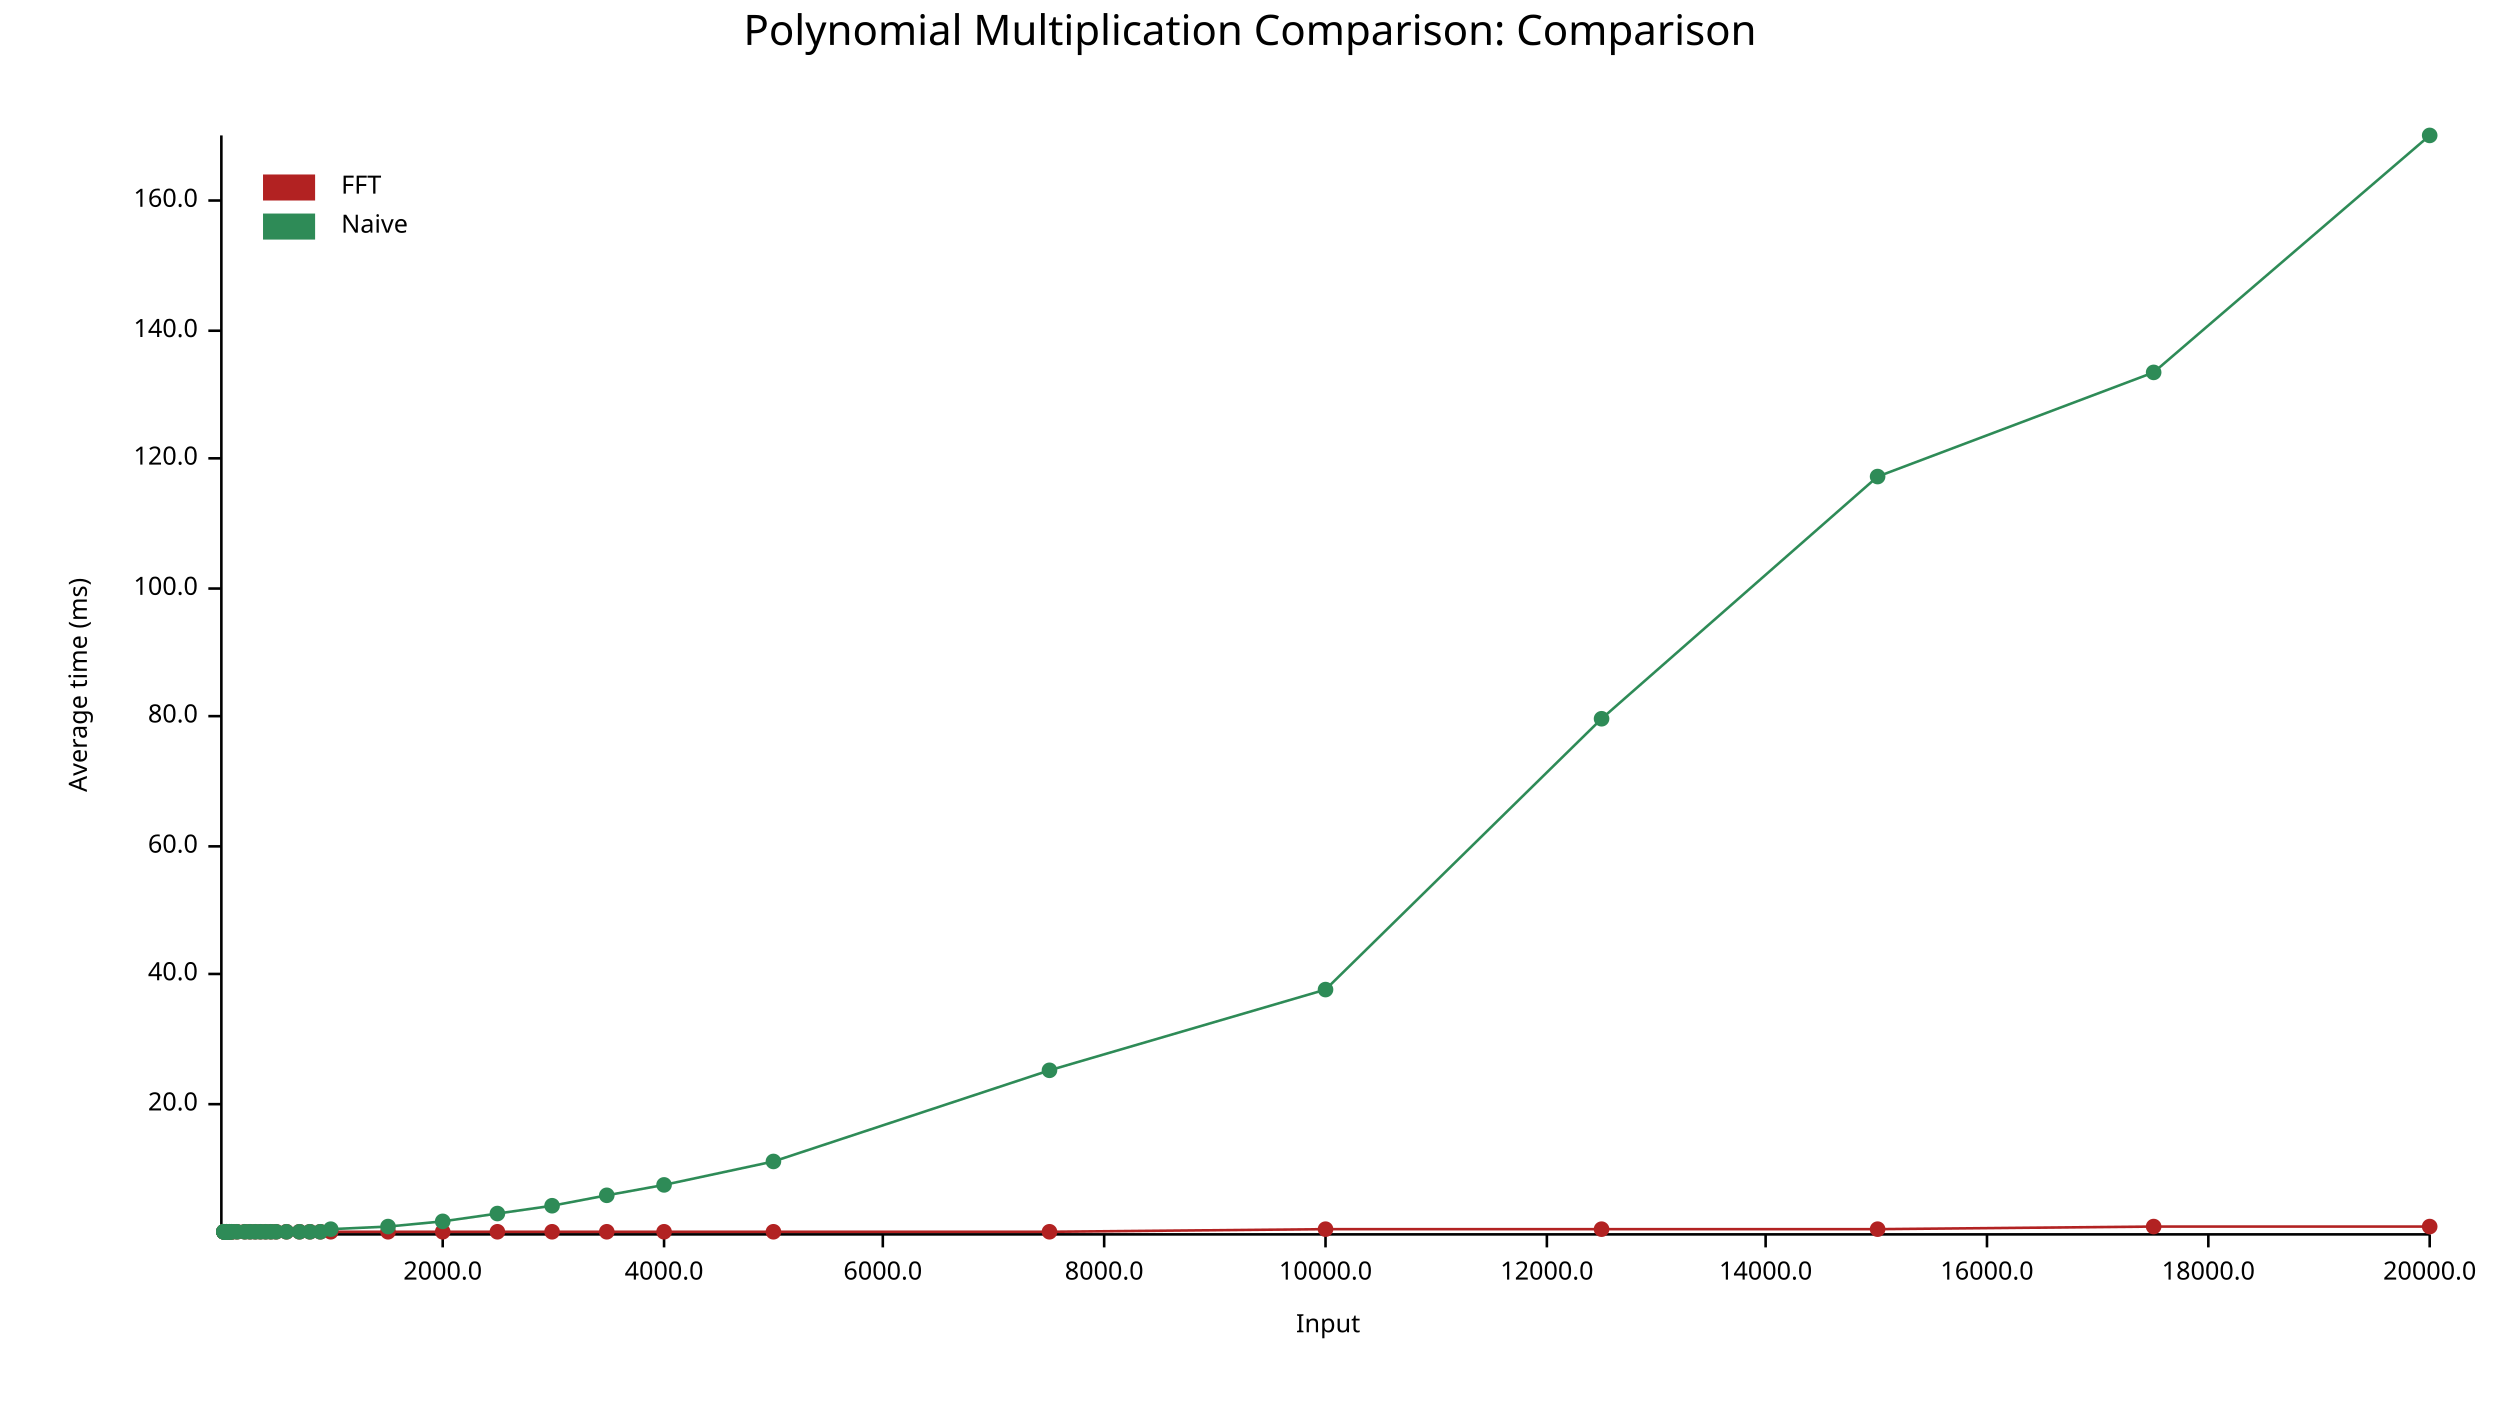
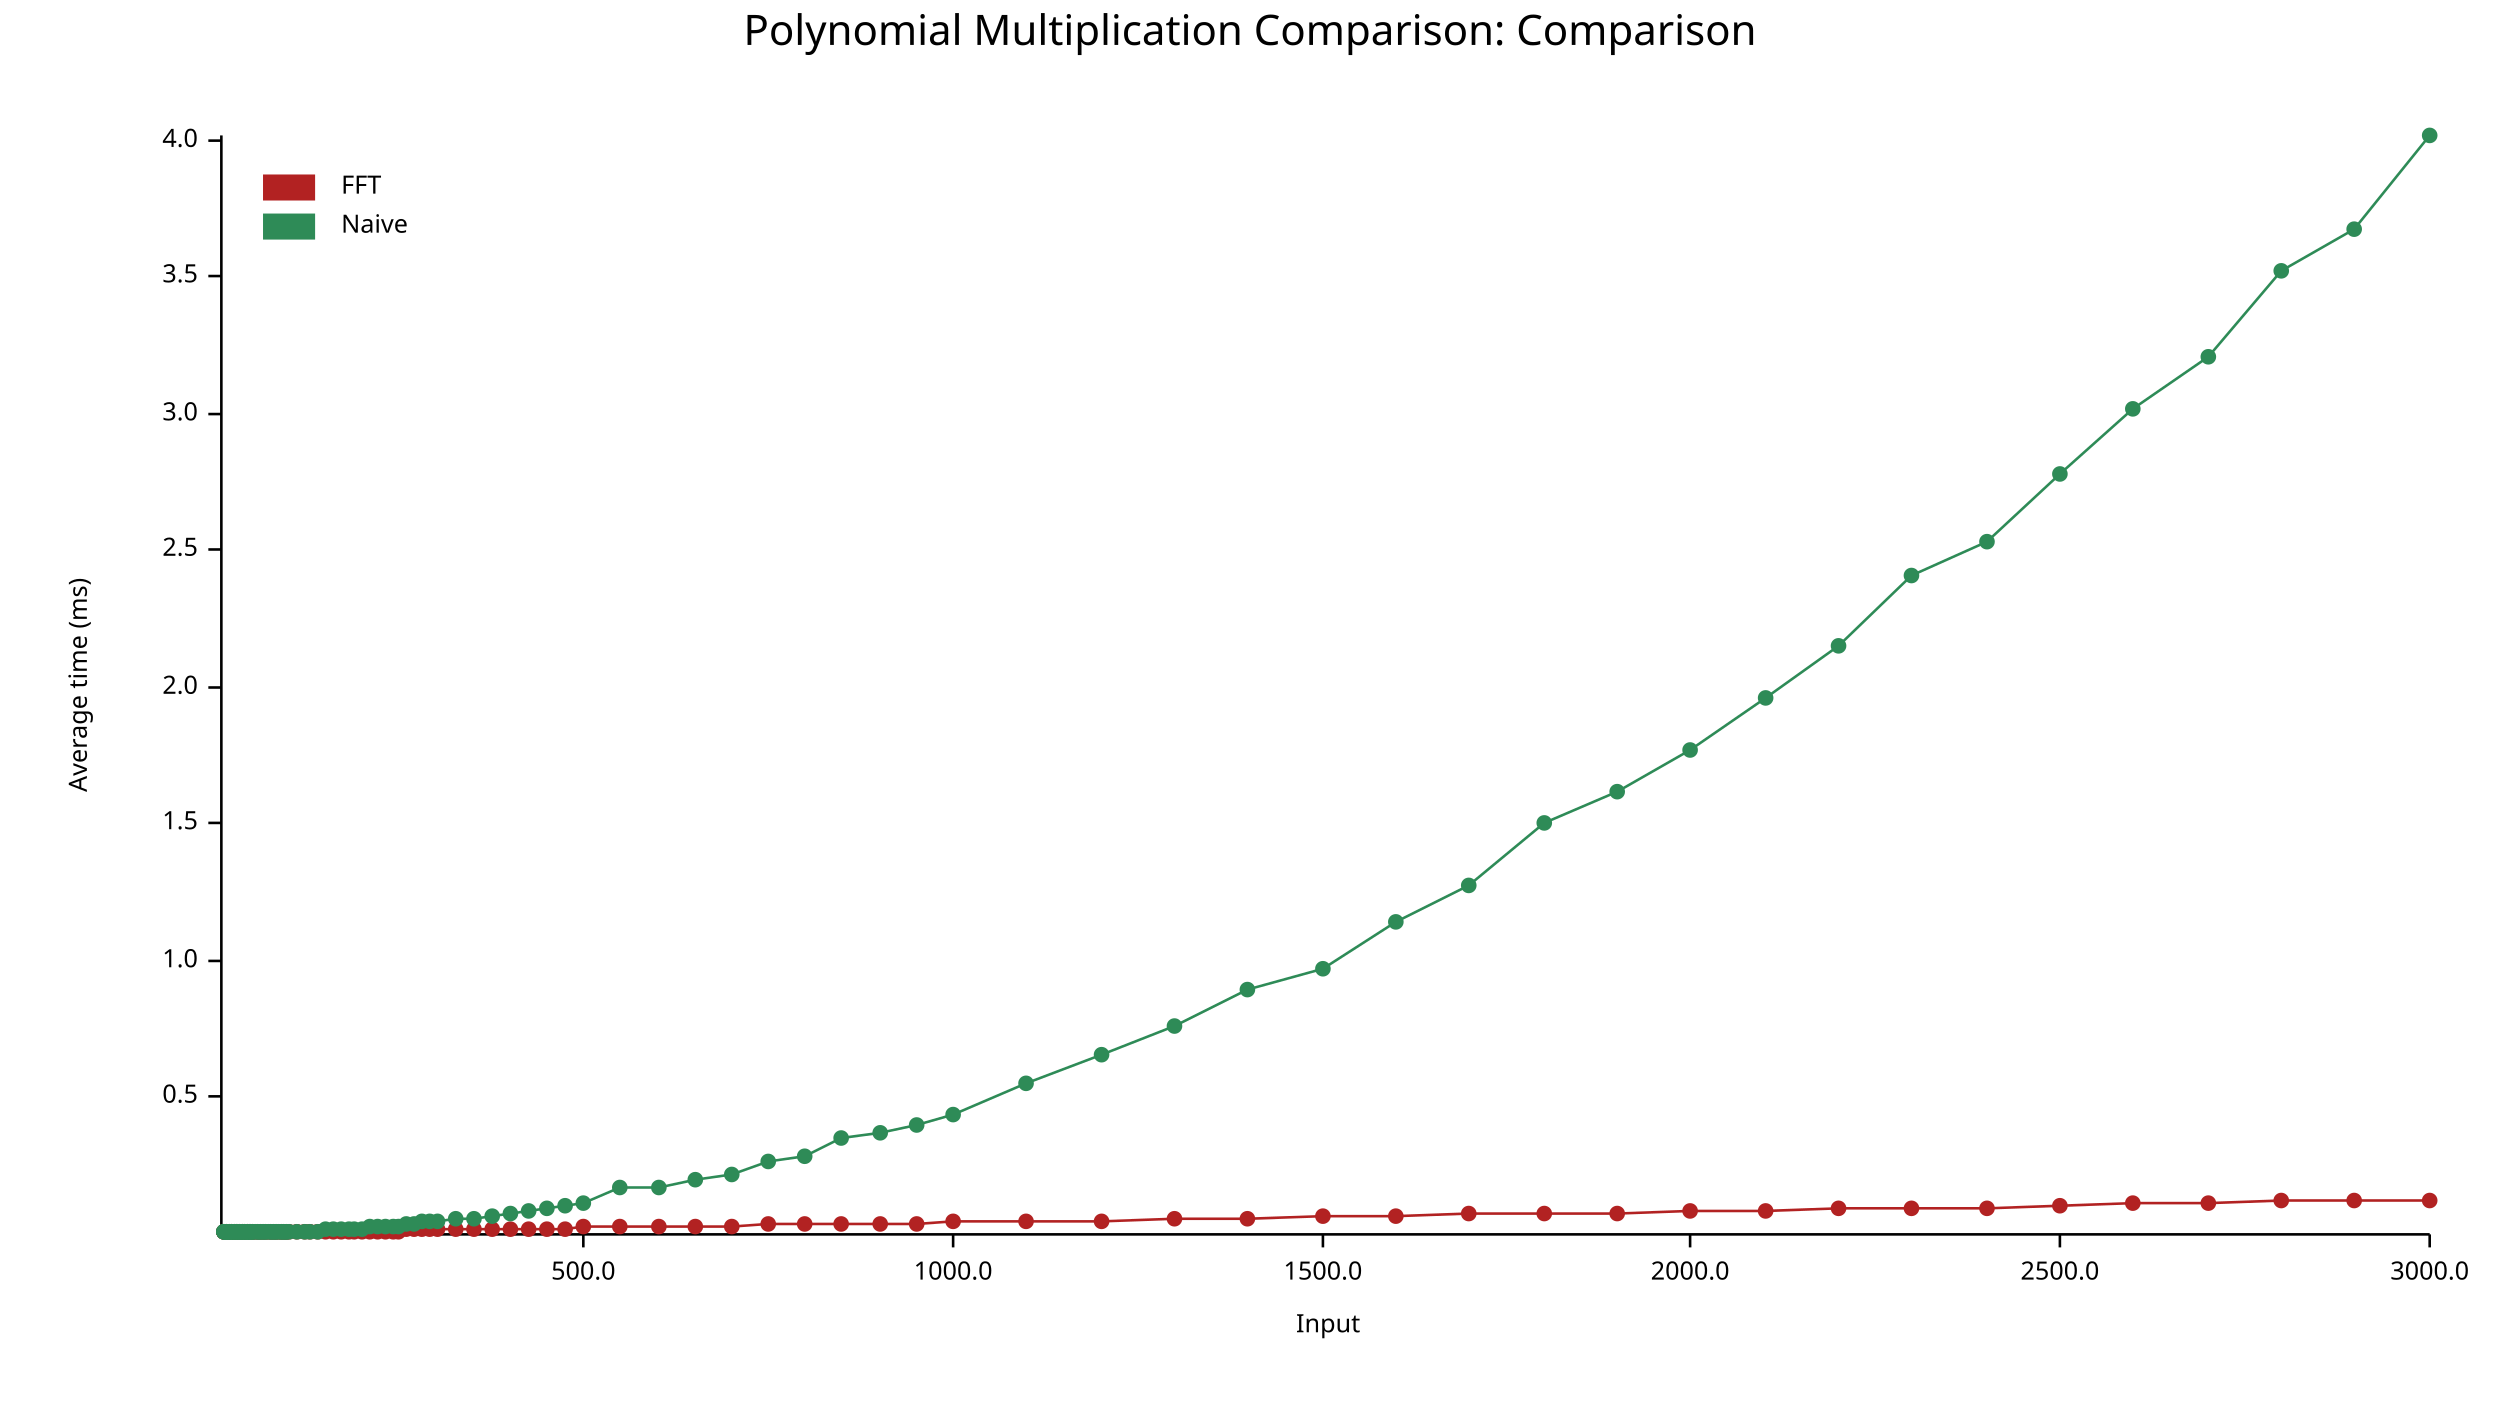
<svg xmlns="http://www.w3.org/2000/svg" width="960" height="540" viewBox="0 0 960 540">
  <text x="480" y="5" dy="0.76em" text-anchor="middle" font-family="sans-serif" font-size="16.129" opacity="1" fill="#000000">
Polynomial Multiplication Comparison: Comparison
</text>
  <text x="26" y="263" dy="0.76em" text-anchor="middle" font-family="sans-serif" font-size="9.677" opacity="1" fill="#000000" transform="rotate(270, 26, 263)">
Average time (ms)
</text>
  <text x="510" y="514" dy="-0.5ex" text-anchor="middle" font-family="sans-serif" font-size="9.677" opacity="1" fill="#000000">
Input
</text>
  <polyline fill="none" opacity="1" stroke="#000000" stroke-width="1" points="85,52 85,473 " />
-   <text x="76" y="424" dy="0.5ex" text-anchor="end" font-family="sans-serif" font-size="9.677" opacity="1" fill="#000000">
- 20.0
- </text>
-   <polyline fill="none" opacity="1" stroke="#000000" stroke-width="1" points="80,424 85,424 " />
-   <text x="76" y="374" dy="0.5ex" text-anchor="end" font-family="sans-serif" font-size="9.677" opacity="1" fill="#000000">
- 40.0
- </text>
-   <polyline fill="none" opacity="1" stroke="#000000" stroke-width="1" points="80,374 85,374 " />
-   <text x="76" y="325" dy="0.5ex" text-anchor="end" font-family="sans-serif" font-size="9.677" opacity="1" fill="#000000">
- 60.0
- </text>
-   <polyline fill="none" opacity="1" stroke="#000000" stroke-width="1" points="80,325 85,325 " />
-   <text x="76" y="275" dy="0.5ex" text-anchor="end" font-family="sans-serif" font-size="9.677" opacity="1" fill="#000000">
- 80.0
- </text>
-   <polyline fill="none" opacity="1" stroke="#000000" stroke-width="1" points="80,275 85,275 " />
-   <text x="76" y="226" dy="0.5ex" text-anchor="end" font-family="sans-serif" font-size="9.677" opacity="1" fill="#000000">
- 100.0
- </text>
-   <polyline fill="none" opacity="1" stroke="#000000" stroke-width="1" points="80,226 85,226 " />
-   <text x="76" y="176" dy="0.5ex" text-anchor="end" font-family="sans-serif" font-size="9.677" opacity="1" fill="#000000">
- 120.0
- </text>
-   <polyline fill="none" opacity="1" stroke="#000000" stroke-width="1" points="80,176 85,176 " />
-   <text x="76" y="127" dy="0.5ex" text-anchor="end" font-family="sans-serif" font-size="9.677" opacity="1" fill="#000000">
- 140.0
- </text>
-   <polyline fill="none" opacity="1" stroke="#000000" stroke-width="1" points="80,127 85,127 " />
-   <text x="76" y="77" dy="0.5ex" text-anchor="end" font-family="sans-serif" font-size="9.677" opacity="1" fill="#000000">
- 160.0
- </text>
-   <polyline fill="none" opacity="1" stroke="#000000" stroke-width="1" points="80,77 85,77 " />
+   <text x="76" y="421" dy="0.5ex" text-anchor="end" font-family="sans-serif" font-size="9.677" opacity="1" fill="#000000">
+ 0.5
+ </text>
+   <polyline fill="none" opacity="1" stroke="#000000" stroke-width="1" points="80,421 85,421 " />
+   <text x="76" y="369" dy="0.5ex" text-anchor="end" font-family="sans-serif" font-size="9.677" opacity="1" fill="#000000">
+ 1.0
+ </text>
+   <polyline fill="none" opacity="1" stroke="#000000" stroke-width="1" points="80,369 85,369 " />
+   <text x="76" y="316" dy="0.5ex" text-anchor="end" font-family="sans-serif" font-size="9.677" opacity="1" fill="#000000">
+ 1.5
+ </text>
+   <polyline fill="none" opacity="1" stroke="#000000" stroke-width="1" points="80,316 85,316 " />
+   <text x="76" y="264" dy="0.5ex" text-anchor="end" font-family="sans-serif" font-size="9.677" opacity="1" fill="#000000">
+ 2.0
+ </text>
+   <polyline fill="none" opacity="1" stroke="#000000" stroke-width="1" points="80,264 85,264 " />
+   <text x="76" y="211" dy="0.5ex" text-anchor="end" font-family="sans-serif" font-size="9.677" opacity="1" fill="#000000">
+ 2.5
+ </text>
+   <polyline fill="none" opacity="1" stroke="#000000" stroke-width="1" points="80,211 85,211 " />
+   <text x="76" y="159" dy="0.5ex" text-anchor="end" font-family="sans-serif" font-size="9.677" opacity="1" fill="#000000">
+ 3.0
+ </text>
+   <polyline fill="none" opacity="1" stroke="#000000" stroke-width="1" points="80,159 85,159 " />
+   <text x="76" y="106" dy="0.5ex" text-anchor="end" font-family="sans-serif" font-size="9.677" opacity="1" fill="#000000">
+ 3.5
+ </text>
+   <polyline fill="none" opacity="1" stroke="#000000" stroke-width="1" points="80,106 85,106 " />
+   <text x="76" y="54" dy="0.5ex" text-anchor="end" font-family="sans-serif" font-size="9.677" opacity="1" fill="#000000">
+ 4.0
+ </text>
+   <polyline fill="none" opacity="1" stroke="#000000" stroke-width="1" points="80,54 85,54 " />
  <polyline fill="none" opacity="1" stroke="#000000" stroke-width="1" points="86,474 933,474 " />
-   <text x="170" y="484" dy="0.76em" text-anchor="middle" font-family="sans-serif" font-size="9.677" opacity="1" fill="#000000">
+   <text x="224" y="484" dy="0.76em" text-anchor="middle" font-family="sans-serif" font-size="9.677" opacity="1" fill="#000000">
+ 500.0
+ </text>
+   <polyline fill="none" opacity="1" stroke="#000000" stroke-width="1" points="224,474 224,479 " />
+   <text x="366" y="484" dy="0.76em" text-anchor="middle" font-family="sans-serif" font-size="9.677" opacity="1" fill="#000000">
+ 1000.0
+ </text>
+   <polyline fill="none" opacity="1" stroke="#000000" stroke-width="1" points="366,474 366,479 " />
+   <text x="508" y="484" dy="0.76em" text-anchor="middle" font-family="sans-serif" font-size="9.677" opacity="1" fill="#000000">
+ 1500.0
+ </text>
+   <polyline fill="none" opacity="1" stroke="#000000" stroke-width="1" points="508,474 508,479 " />
+   <text x="649" y="484" dy="0.76em" text-anchor="middle" font-family="sans-serif" font-size="9.677" opacity="1" fill="#000000">
2000.0
</text>
-   <polyline fill="none" opacity="1" stroke="#000000" stroke-width="1" points="170,474 170,479 " />
-   <text x="255" y="484" dy="0.76em" text-anchor="middle" font-family="sans-serif" font-size="9.677" opacity="1" fill="#000000">
- 4000.0
- </text>
-   <polyline fill="none" opacity="1" stroke="#000000" stroke-width="1" points="255,474 255,479 " />
-   <text x="339" y="484" dy="0.76em" text-anchor="middle" font-family="sans-serif" font-size="9.677" opacity="1" fill="#000000">
- 6000.0
- </text>
-   <polyline fill="none" opacity="1" stroke="#000000" stroke-width="1" points="339,474 339,479 " />
-   <text x="424" y="484" dy="0.76em" text-anchor="middle" font-family="sans-serif" font-size="9.677" opacity="1" fill="#000000">
- 8000.0
- </text>
-   <polyline fill="none" opacity="1" stroke="#000000" stroke-width="1" points="424,474 424,479 " />
-   <text x="509" y="484" dy="0.76em" text-anchor="middle" font-family="sans-serif" font-size="9.677" opacity="1" fill="#000000">
- 10000.0
- </text>
-   <polyline fill="none" opacity="1" stroke="#000000" stroke-width="1" points="509,474 509,479 " />
-   <text x="594" y="484" dy="0.76em" text-anchor="middle" font-family="sans-serif" font-size="9.677" opacity="1" fill="#000000">
- 12000.0
- </text>
-   <polyline fill="none" opacity="1" stroke="#000000" stroke-width="1" points="594,474 594,479 " />
-   <text x="678" y="484" dy="0.76em" text-anchor="middle" font-family="sans-serif" font-size="9.677" opacity="1" fill="#000000">
- 14000.0
- </text>
-   <polyline fill="none" opacity="1" stroke="#000000" stroke-width="1" points="678,474 678,479 " />
-   <text x="763" y="484" dy="0.76em" text-anchor="middle" font-family="sans-serif" font-size="9.677" opacity="1" fill="#000000">
- 16000.0
- </text>
-   <polyline fill="none" opacity="1" stroke="#000000" stroke-width="1" points="763,474 763,479 " />
-   <text x="848" y="484" dy="0.76em" text-anchor="middle" font-family="sans-serif" font-size="9.677" opacity="1" fill="#000000">
- 18000.0
- </text>
-   <polyline fill="none" opacity="1" stroke="#000000" stroke-width="1" points="848,474 848,479 " />
+   <polyline fill="none" opacity="1" stroke="#000000" stroke-width="1" points="649,474 649,479 " />
+   <text x="791" y="484" dy="0.76em" text-anchor="middle" font-family="sans-serif" font-size="9.677" opacity="1" fill="#000000">
+ 2500.0
+ </text>
+   <polyline fill="none" opacity="1" stroke="#000000" stroke-width="1" points="791,474 791,479 " />
  <text x="933" y="484" dy="0.76em" text-anchor="middle" font-family="sans-serif" font-size="9.677" opacity="1" fill="#000000">
- 20000.0
+ 3000.0
</text>
  <polyline fill="none" opacity="1" stroke="#000000" stroke-width="1" points="933,474 933,479 " />
-   <circle cx="86" cy="473" r="3" opacity="1" fill="#B22222" stroke="none" stroke-width="1" />
  <circle cx="86" cy="473" r="3" opacity="1" fill="#B22222" stroke="none" stroke-width="1" />
  <circle cx="86" cy="473" r="3" opacity="1" fill="#B22222" stroke="none" stroke-width="1" />
  <circle cx="86" cy="473" r="3" opacity="1" fill="#B22222" stroke="none" stroke-width="1" />
  <circle cx="86" cy="473" r="3" opacity="1" fill="#B22222" stroke="none" stroke-width="1" />
  <circle cx="87" cy="473" r="3" opacity="1" fill="#B22222" stroke="none" stroke-width="1" />
  <circle cx="87" cy="473" r="3" opacity="1" fill="#B22222" stroke="none" stroke-width="1" />
  <circle cx="87" cy="473" r="3" opacity="1" fill="#B22222" stroke="none" stroke-width="1" />
  <circle cx="87" cy="473" r="3" opacity="1" fill="#B22222" stroke="none" stroke-width="1" />
  <circle cx="88" cy="473" r="3" opacity="1" fill="#B22222" stroke="none" stroke-width="1" />
  <circle cx="88" cy="473" r="3" opacity="1" fill="#B22222" stroke="none" stroke-width="1" />
  <circle cx="88" cy="473" r="3" opacity="1" fill="#B22222" stroke="none" stroke-width="1" />
  <circle cx="89" cy="473" r="3" opacity="1" fill="#B22222" stroke="none" stroke-width="1" />
  <circle cx="89" cy="473" r="3" opacity="1" fill="#B22222" stroke="none" stroke-width="1" />
+   <circle cx="89" cy="473" r="3" opacity="1" fill="#B22222" stroke="none" stroke-width="1" />
+   <circle cx="89" cy="473" r="3" opacity="1" fill="#B22222" stroke="none" stroke-width="1" />
+   <circle cx="90" cy="473" r="3" opacity="1" fill="#B22222" stroke="none" stroke-width="1" />
+   <circle cx="90" cy="473" r="3" opacity="1" fill="#B22222" stroke="none" stroke-width="1" />
+   <circle cx="90" cy="473" r="3" opacity="1" fill="#B22222" stroke="none" stroke-width="1" />
  <circle cx="91" cy="473" r="3" opacity="1" fill="#B22222" stroke="none" stroke-width="1" />
+   <circle cx="91" cy="473" r="3" opacity="1" fill="#B22222" stroke="none" stroke-width="1" />
+   <circle cx="91" cy="473" r="3" opacity="1" fill="#B22222" stroke="none" stroke-width="1" />
+   <circle cx="91" cy="473" r="3" opacity="1" fill="#B22222" stroke="none" stroke-width="1" />
+   <circle cx="92" cy="473" r="3" opacity="1" fill="#B22222" stroke="none" stroke-width="1" />
+   <circle cx="92" cy="473" r="3" opacity="1" fill="#B22222" stroke="none" stroke-width="1" />
+   <circle cx="92" cy="473" r="3" opacity="1" fill="#B22222" stroke="none" stroke-width="1" />
+   <circle cx="93" cy="473" r="3" opacity="1" fill="#B22222" stroke="none" stroke-width="1" />
+   <circle cx="93" cy="473" r="3" opacity="1" fill="#B22222" stroke="none" stroke-width="1" />
+   <circle cx="93" cy="473" r="3" opacity="1" fill="#B22222" stroke="none" stroke-width="1" />
+   <circle cx="93" cy="473" r="3" opacity="1" fill="#B22222" stroke="none" stroke-width="1" />
  <circle cx="94" cy="473" r="3" opacity="1" fill="#B22222" stroke="none" stroke-width="1" />
+   <circle cx="94" cy="473" r="3" opacity="1" fill="#B22222" stroke="none" stroke-width="1" />
+   <circle cx="94" cy="473" r="3" opacity="1" fill="#B22222" stroke="none" stroke-width="1" />
+   <circle cx="95" cy="473" r="3" opacity="1" fill="#B22222" stroke="none" stroke-width="1" />
+   <circle cx="95" cy="473" r="3" opacity="1" fill="#B22222" stroke="none" stroke-width="1" />
+   <circle cx="95" cy="473" r="3" opacity="1" fill="#B22222" stroke="none" stroke-width="1" />
+   <circle cx="95" cy="473" r="3" opacity="1" fill="#B22222" stroke="none" stroke-width="1" />
  <circle cx="96" cy="473" r="3" opacity="1" fill="#B22222" stroke="none" stroke-width="1" />
+   <circle cx="96" cy="473" r="3" opacity="1" fill="#B22222" stroke="none" stroke-width="1" />
+   <circle cx="96" cy="473" r="3" opacity="1" fill="#B22222" stroke="none" stroke-width="1" />
+   <circle cx="97" cy="473" r="3" opacity="1" fill="#B22222" stroke="none" stroke-width="1" />
+   <circle cx="97" cy="473" r="3" opacity="1" fill="#B22222" stroke="none" stroke-width="1" />
+   <circle cx="97" cy="473" r="3" opacity="1" fill="#B22222" stroke="none" stroke-width="1" />
  <circle cx="98" cy="473" r="3" opacity="1" fill="#B22222" stroke="none" stroke-width="1" />
+   <circle cx="99" cy="473" r="3" opacity="1" fill="#B22222" stroke="none" stroke-width="1" />
+   <circle cx="99" cy="473" r="3" opacity="1" fill="#B22222" stroke="none" stroke-width="1" />
  <circle cx="100" cy="473" r="3" opacity="1" fill="#B22222" stroke="none" stroke-width="1" />
+   <circle cx="100" cy="473" r="3" opacity="1" fill="#B22222" stroke="none" stroke-width="1" />
+   <circle cx="101" cy="473" r="3" opacity="1" fill="#B22222" stroke="none" stroke-width="1" />
+   <circle cx="101" cy="473" r="3" opacity="1" fill="#B22222" stroke="none" stroke-width="1" />
  <circle cx="102" cy="473" r="3" opacity="1" fill="#B22222" stroke="none" stroke-width="1" />
+   <circle cx="102" cy="473" r="3" opacity="1" fill="#B22222" stroke="none" stroke-width="1" />
+   <circle cx="103" cy="473" r="3" opacity="1" fill="#B22222" stroke="none" stroke-width="1" />
  <circle cx="104" cy="473" r="3" opacity="1" fill="#B22222" stroke="none" stroke-width="1" />
+   <circle cx="104" cy="473" r="3" opacity="1" fill="#B22222" stroke="none" stroke-width="1" />
+   <circle cx="105" cy="473" r="3" opacity="1" fill="#B22222" stroke="none" stroke-width="1" />
+   <circle cx="105" cy="473" r="3" opacity="1" fill="#B22222" stroke="none" stroke-width="1" />
  <circle cx="106" cy="473" r="3" opacity="1" fill="#B22222" stroke="none" stroke-width="1" />
+   <circle cx="106" cy="473" r="3" opacity="1" fill="#B22222" stroke="none" stroke-width="1" />
+   <circle cx="107" cy="473" r="3" opacity="1" fill="#B22222" stroke="none" stroke-width="1" />
+   <circle cx="108" cy="473" r="3" opacity="1" fill="#B22222" stroke="none" stroke-width="1" />
+   <circle cx="108" cy="473" r="3" opacity="1" fill="#B22222" stroke="none" stroke-width="1" />
+   <circle cx="109" cy="473" r="3" opacity="1" fill="#B22222" stroke="none" stroke-width="1" />
+   <circle cx="109" cy="473" r="3" opacity="1" fill="#B22222" stroke="none" stroke-width="1" />
  <circle cx="110" cy="473" r="3" opacity="1" fill="#B22222" stroke="none" stroke-width="1" />
-   <circle cx="115" cy="473" r="3" opacity="1" fill="#B22222" stroke="none" stroke-width="1" />
+   <circle cx="110" cy="473" r="3" opacity="1" fill="#B22222" stroke="none" stroke-width="1" />
+   <circle cx="111" cy="473" r="3" opacity="1" fill="#B22222" stroke="none" stroke-width="1" />
+   <circle cx="114" cy="473" r="3" opacity="1" fill="#B22222" stroke="none" stroke-width="1" />
+   <circle cx="117" cy="473" r="3" opacity="1" fill="#B22222" stroke="none" stroke-width="1" />
  <circle cx="119" cy="473" r="3" opacity="1" fill="#B22222" stroke="none" stroke-width="1" />
-   <circle cx="123" cy="473" r="3" opacity="1" fill="#B22222" stroke="none" stroke-width="1" />
-   <circle cx="127" cy="473" r="3" opacity="1" fill="#B22222" stroke="none" stroke-width="1" />
-   <circle cx="149" cy="473" r="3" opacity="1" fill="#B22222" stroke="none" stroke-width="1" />
-   <circle cx="170" cy="473" r="3" opacity="1" fill="#B22222" stroke="none" stroke-width="1" />
-   <circle cx="191" cy="473" r="3" opacity="1" fill="#B22222" stroke="none" stroke-width="1" />
-   <circle cx="212" cy="473" r="3" opacity="1" fill="#B22222" stroke="none" stroke-width="1" />
-   <circle cx="233" cy="473" r="3" opacity="1" fill="#B22222" stroke="none" stroke-width="1" />
-   <circle cx="255" cy="473" r="3" opacity="1" fill="#B22222" stroke="none" stroke-width="1" />
-   <circle cx="297" cy="473" r="3" opacity="1" fill="#B22222" stroke="none" stroke-width="1" />
-   <circle cx="403" cy="473" r="3" opacity="1" fill="#B22222" stroke="none" stroke-width="1" />
-   <circle cx="509" cy="472" r="3" opacity="1" fill="#B22222" stroke="none" stroke-width="1" />
-   <circle cx="615" cy="472" r="3" opacity="1" fill="#B22222" stroke="none" stroke-width="1" />
-   <circle cx="721" cy="472" r="3" opacity="1" fill="#B22222" stroke="none" stroke-width="1" />
-   <circle cx="827" cy="471" r="3" opacity="1" fill="#B22222" stroke="none" stroke-width="1" />
-   <circle cx="933" cy="471" r="3" opacity="1" fill="#B22222" stroke="none" stroke-width="1" />
-   <polyline fill="none" opacity="1" stroke="#B22222" stroke-width="1" points="86,473 86,473 86,473 86,473 86,473 87,473 87,473 87,473 87,473 88,473 88,473 88,473 89,473 89,473 91,473 94,473 96,473 98,473 100,473 102,473 104,473 106,473 110,473 115,473 119,473 123,473 127,473 149,473 170,473 191,473 212,473 233,473 255,473 297,473 403,473 509,472 615,472 721,472 827,471 933,471 " />
-   <circle cx="86" cy="473" r="3" opacity="1" fill="#2E8B57" stroke="none" stroke-width="1" />
+   <circle cx="122" cy="473" r="3" opacity="1" fill="#B22222" stroke="none" stroke-width="1" />
+   <circle cx="125" cy="473" r="3" opacity="1" fill="#B22222" stroke="none" stroke-width="1" />
+   <circle cx="128" cy="473" r="3" opacity="1" fill="#B22222" stroke="none" stroke-width="1" />
+   <circle cx="131" cy="473" r="3" opacity="1" fill="#B22222" stroke="none" stroke-width="1" />
+   <circle cx="134" cy="473" r="3" opacity="1" fill="#B22222" stroke="none" stroke-width="1" />
+   <circle cx="136" cy="473" r="3" opacity="1" fill="#B22222" stroke="none" stroke-width="1" />
+   <circle cx="139" cy="473" r="3" opacity="1" fill="#B22222" stroke="none" stroke-width="1" />
+   <circle cx="142" cy="473" r="3" opacity="1" fill="#B22222" stroke="none" stroke-width="1" />
+   <circle cx="145" cy="473" r="3" opacity="1" fill="#B22222" stroke="none" stroke-width="1" />
+   <circle cx="148" cy="473" r="3" opacity="1" fill="#B22222" stroke="none" stroke-width="1" />
+   <circle cx="151" cy="473" r="3" opacity="1" fill="#B22222" stroke="none" stroke-width="1" />
+   <circle cx="153" cy="473" r="3" opacity="1" fill="#B22222" stroke="none" stroke-width="1" />
+   <circle cx="156" cy="472" r="3" opacity="1" fill="#B22222" stroke="none" stroke-width="1" />
+   <circle cx="159" cy="472" r="3" opacity="1" fill="#B22222" stroke="none" stroke-width="1" />
+   <circle cx="162" cy="472" r="3" opacity="1" fill="#B22222" stroke="none" stroke-width="1" />
+   <circle cx="165" cy="472" r="3" opacity="1" fill="#B22222" stroke="none" stroke-width="1" />
+   <circle cx="168" cy="472" r="3" opacity="1" fill="#B22222" stroke="none" stroke-width="1" />
+   <circle cx="175" cy="472" r="3" opacity="1" fill="#B22222" stroke="none" stroke-width="1" />
+   <circle cx="182" cy="472" r="3" opacity="1" fill="#B22222" stroke="none" stroke-width="1" />
+   <circle cx="189" cy="472" r="3" opacity="1" fill="#B22222" stroke="none" stroke-width="1" />
+   <circle cx="196" cy="472" r="3" opacity="1" fill="#B22222" stroke="none" stroke-width="1" />
+   <circle cx="203" cy="472" r="3" opacity="1" fill="#B22222" stroke="none" stroke-width="1" />
+   <circle cx="210" cy="472" r="3" opacity="1" fill="#B22222" stroke="none" stroke-width="1" />
+   <circle cx="217" cy="472" r="3" opacity="1" fill="#B22222" stroke="none" stroke-width="1" />
+   <circle cx="224" cy="471" r="3" opacity="1" fill="#B22222" stroke="none" stroke-width="1" />
+   <circle cx="238" cy="471" r="3" opacity="1" fill="#B22222" stroke="none" stroke-width="1" />
+   <circle cx="253" cy="471" r="3" opacity="1" fill="#B22222" stroke="none" stroke-width="1" />
+   <circle cx="267" cy="471" r="3" opacity="1" fill="#B22222" stroke="none" stroke-width="1" />
+   <circle cx="281" cy="471" r="3" opacity="1" fill="#B22222" stroke="none" stroke-width="1" />
+   <circle cx="295" cy="470" r="3" opacity="1" fill="#B22222" stroke="none" stroke-width="1" />
+   <circle cx="309" cy="470" r="3" opacity="1" fill="#B22222" stroke="none" stroke-width="1" />
+   <circle cx="323" cy="470" r="3" opacity="1" fill="#B22222" stroke="none" stroke-width="1" />
+   <circle cx="338" cy="470" r="3" opacity="1" fill="#B22222" stroke="none" stroke-width="1" />
+   <circle cx="352" cy="470" r="3" opacity="1" fill="#B22222" stroke="none" stroke-width="1" />
+   <circle cx="366" cy="469" r="3" opacity="1" fill="#B22222" stroke="none" stroke-width="1" />
+   <circle cx="394" cy="469" r="3" opacity="1" fill="#B22222" stroke="none" stroke-width="1" />
+   <circle cx="423" cy="469" r="3" opacity="1" fill="#B22222" stroke="none" stroke-width="1" />
+   <circle cx="451" cy="468" r="3" opacity="1" fill="#B22222" stroke="none" stroke-width="1" />
+   <circle cx="479" cy="468" r="3" opacity="1" fill="#B22222" stroke="none" stroke-width="1" />
+   <circle cx="508" cy="467" r="3" opacity="1" fill="#B22222" stroke="none" stroke-width="1" />
+   <circle cx="536" cy="467" r="3" opacity="1" fill="#B22222" stroke="none" stroke-width="1" />
+   <circle cx="564" cy="466" r="3" opacity="1" fill="#B22222" stroke="none" stroke-width="1" />
+   <circle cx="593" cy="466" r="3" opacity="1" fill="#B22222" stroke="none" stroke-width="1" />
+   <circle cx="621" cy="466" r="3" opacity="1" fill="#B22222" stroke="none" stroke-width="1" />
+   <circle cx="649" cy="465" r="3" opacity="1" fill="#B22222" stroke="none" stroke-width="1" />
+   <circle cx="678" cy="465" r="3" opacity="1" fill="#B22222" stroke="none" stroke-width="1" />
+   <circle cx="706" cy="464" r="3" opacity="1" fill="#B22222" stroke="none" stroke-width="1" />
+   <circle cx="734" cy="464" r="3" opacity="1" fill="#B22222" stroke="none" stroke-width="1" />
+   <circle cx="763" cy="464" r="3" opacity="1" fill="#B22222" stroke="none" stroke-width="1" />
+   <circle cx="791" cy="463" r="3" opacity="1" fill="#B22222" stroke="none" stroke-width="1" />
+   <circle cx="819" cy="462" r="3" opacity="1" fill="#B22222" stroke="none" stroke-width="1" />
+   <circle cx="848" cy="462" r="3" opacity="1" fill="#B22222" stroke="none" stroke-width="1" />
+   <circle cx="876" cy="461" r="3" opacity="1" fill="#B22222" stroke="none" stroke-width="1" />
+   <circle cx="904" cy="461" r="3" opacity="1" fill="#B22222" stroke="none" stroke-width="1" />
+   <circle cx="933" cy="461" r="3" opacity="1" fill="#B22222" stroke="none" stroke-width="1" />
+   <polyline fill="none" opacity="1" stroke="#B22222" stroke-width="1" points="86,473 86,473 86,473 86,473 87,473 87,473 87,473 87,473 88,473 88,473 88,473 89,473 89,473 89,473 89,473 90,473 90,473 90,473 91,473 91,473 91,473 91,473 92,473 92,473 92,473 93,473 93,473 93,473 93,473 94,473 94,473 94,473 95,473 95,473 95,473 95,473 96,473 96,473 96,473 97,473 97,473 97,473 98,473 99,473 99,473 100,473 100,473 101,473 101,473 102,473 102,473 103,473 104,473 104,473 105,473 105,473 106,473 106,473 107,473 108,473 108,473 109,473 109,473 110,473 110,473 111,473 114,473 117,473 119,473 122,473 125,473 128,473 131,473 134,473 136,473 139,473 142,473 145,473 148,473 151,473 153,473 156,472 159,472 162,472 165,472 168,472 175,472 182,472 189,472 196,472 203,472 210,472 217,472 224,471 238,471 253,471 267,471 281,471 295,470 309,470 323,470 338,470 352,470 366,469 394,469 423,469 451,468 479,468 508,467 536,467 564,466 593,466 621,466 649,465 678,465 706,464 734,464 763,464 791,463 819,462 848,462 876,461 904,461 933,461 " />
  <circle cx="86" cy="473" r="3" opacity="1" fill="#2E8B57" stroke="none" stroke-width="1" />
  <circle cx="86" cy="473" r="3" opacity="1" fill="#2E8B57" stroke="none" stroke-width="1" />
  <circle cx="86" cy="473" r="3" opacity="1" fill="#2E8B57" stroke="none" stroke-width="1" />
  <circle cx="86" cy="473" r="3" opacity="1" fill="#2E8B57" stroke="none" stroke-width="1" />
  <circle cx="87" cy="473" r="3" opacity="1" fill="#2E8B57" stroke="none" stroke-width="1" />
  <circle cx="87" cy="473" r="3" opacity="1" fill="#2E8B57" stroke="none" stroke-width="1" />
  <circle cx="87" cy="473" r="3" opacity="1" fill="#2E8B57" stroke="none" stroke-width="1" />
  <circle cx="87" cy="473" r="3" opacity="1" fill="#2E8B57" stroke="none" stroke-width="1" />
  <circle cx="88" cy="473" r="3" opacity="1" fill="#2E8B57" stroke="none" stroke-width="1" />
  <circle cx="88" cy="473" r="3" opacity="1" fill="#2E8B57" stroke="none" stroke-width="1" />
  <circle cx="88" cy="473" r="3" opacity="1" fill="#2E8B57" stroke="none" stroke-width="1" />
  <circle cx="89" cy="473" r="3" opacity="1" fill="#2E8B57" stroke="none" stroke-width="1" />
  <circle cx="89" cy="473" r="3" opacity="1" fill="#2E8B57" stroke="none" stroke-width="1" />
+   <circle cx="89" cy="473" r="3" opacity="1" fill="#2E8B57" stroke="none" stroke-width="1" />
+   <circle cx="89" cy="473" r="3" opacity="1" fill="#2E8B57" stroke="none" stroke-width="1" />
+   <circle cx="90" cy="473" r="3" opacity="1" fill="#2E8B57" stroke="none" stroke-width="1" />
+   <circle cx="90" cy="473" r="3" opacity="1" fill="#2E8B57" stroke="none" stroke-width="1" />
+   <circle cx="90" cy="473" r="3" opacity="1" fill="#2E8B57" stroke="none" stroke-width="1" />
  <circle cx="91" cy="473" r="3" opacity="1" fill="#2E8B57" stroke="none" stroke-width="1" />
+   <circle cx="91" cy="473" r="3" opacity="1" fill="#2E8B57" stroke="none" stroke-width="1" />
+   <circle cx="91" cy="473" r="3" opacity="1" fill="#2E8B57" stroke="none" stroke-width="1" />
+   <circle cx="91" cy="473" r="3" opacity="1" fill="#2E8B57" stroke="none" stroke-width="1" />
+   <circle cx="92" cy="473" r="3" opacity="1" fill="#2E8B57" stroke="none" stroke-width="1" />
+   <circle cx="92" cy="473" r="3" opacity="1" fill="#2E8B57" stroke="none" stroke-width="1" />
+   <circle cx="92" cy="473" r="3" opacity="1" fill="#2E8B57" stroke="none" stroke-width="1" />
+   <circle cx="93" cy="473" r="3" opacity="1" fill="#2E8B57" stroke="none" stroke-width="1" />
+   <circle cx="93" cy="473" r="3" opacity="1" fill="#2E8B57" stroke="none" stroke-width="1" />
+   <circle cx="93" cy="473" r="3" opacity="1" fill="#2E8B57" stroke="none" stroke-width="1" />
+   <circle cx="93" cy="473" r="3" opacity="1" fill="#2E8B57" stroke="none" stroke-width="1" />
  <circle cx="94" cy="473" r="3" opacity="1" fill="#2E8B57" stroke="none" stroke-width="1" />
+   <circle cx="94" cy="473" r="3" opacity="1" fill="#2E8B57" stroke="none" stroke-width="1" />
+   <circle cx="94" cy="473" r="3" opacity="1" fill="#2E8B57" stroke="none" stroke-width="1" />
+   <circle cx="95" cy="473" r="3" opacity="1" fill="#2E8B57" stroke="none" stroke-width="1" />
+   <circle cx="95" cy="473" r="3" opacity="1" fill="#2E8B57" stroke="none" stroke-width="1" />
+   <circle cx="95" cy="473" r="3" opacity="1" fill="#2E8B57" stroke="none" stroke-width="1" />
+   <circle cx="95" cy="473" r="3" opacity="1" fill="#2E8B57" stroke="none" stroke-width="1" />
  <circle cx="96" cy="473" r="3" opacity="1" fill="#2E8B57" stroke="none" stroke-width="1" />
+   <circle cx="96" cy="473" r="3" opacity="1" fill="#2E8B57" stroke="none" stroke-width="1" />
+   <circle cx="96" cy="473" r="3" opacity="1" fill="#2E8B57" stroke="none" stroke-width="1" />
+   <circle cx="97" cy="473" r="3" opacity="1" fill="#2E8B57" stroke="none" stroke-width="1" />
+   <circle cx="97" cy="473" r="3" opacity="1" fill="#2E8B57" stroke="none" stroke-width="1" />
+   <circle cx="97" cy="473" r="3" opacity="1" fill="#2E8B57" stroke="none" stroke-width="1" />
  <circle cx="98" cy="473" r="3" opacity="1" fill="#2E8B57" stroke="none" stroke-width="1" />
+   <circle cx="99" cy="473" r="3" opacity="1" fill="#2E8B57" stroke="none" stroke-width="1" />
+   <circle cx="99" cy="473" r="3" opacity="1" fill="#2E8B57" stroke="none" stroke-width="1" />
  <circle cx="100" cy="473" r="3" opacity="1" fill="#2E8B57" stroke="none" stroke-width="1" />
+   <circle cx="100" cy="473" r="3" opacity="1" fill="#2E8B57" stroke="none" stroke-width="1" />
+   <circle cx="101" cy="473" r="3" opacity="1" fill="#2E8B57" stroke="none" stroke-width="1" />
+   <circle cx="101" cy="473" r="3" opacity="1" fill="#2E8B57" stroke="none" stroke-width="1" />
  <circle cx="102" cy="473" r="3" opacity="1" fill="#2E8B57" stroke="none" stroke-width="1" />
+   <circle cx="102" cy="473" r="3" opacity="1" fill="#2E8B57" stroke="none" stroke-width="1" />
+   <circle cx="103" cy="473" r="3" opacity="1" fill="#2E8B57" stroke="none" stroke-width="1" />
  <circle cx="104" cy="473" r="3" opacity="1" fill="#2E8B57" stroke="none" stroke-width="1" />
+   <circle cx="104" cy="473" r="3" opacity="1" fill="#2E8B57" stroke="none" stroke-width="1" />
+   <circle cx="105" cy="473" r="3" opacity="1" fill="#2E8B57" stroke="none" stroke-width="1" />
+   <circle cx="105" cy="473" r="3" opacity="1" fill="#2E8B57" stroke="none" stroke-width="1" />
  <circle cx="106" cy="473" r="3" opacity="1" fill="#2E8B57" stroke="none" stroke-width="1" />
+   <circle cx="106" cy="473" r="3" opacity="1" fill="#2E8B57" stroke="none" stroke-width="1" />
+   <circle cx="107" cy="473" r="3" opacity="1" fill="#2E8B57" stroke="none" stroke-width="1" />
+   <circle cx="108" cy="473" r="3" opacity="1" fill="#2E8B57" stroke="none" stroke-width="1" />
+   <circle cx="108" cy="473" r="3" opacity="1" fill="#2E8B57" stroke="none" stroke-width="1" />
+   <circle cx="109" cy="473" r="3" opacity="1" fill="#2E8B57" stroke="none" stroke-width="1" />
+   <circle cx="109" cy="473" r="3" opacity="1" fill="#2E8B57" stroke="none" stroke-width="1" />
  <circle cx="110" cy="473" r="3" opacity="1" fill="#2E8B57" stroke="none" stroke-width="1" />
-   <circle cx="115" cy="473" r="3" opacity="1" fill="#2E8B57" stroke="none" stroke-width="1" />
+   <circle cx="110" cy="473" r="3" opacity="1" fill="#2E8B57" stroke="none" stroke-width="1" />
+   <circle cx="111" cy="473" r="3" opacity="1" fill="#2E8B57" stroke="none" stroke-width="1" />
+   <circle cx="114" cy="473" r="3" opacity="1" fill="#2E8B57" stroke="none" stroke-width="1" />
+   <circle cx="117" cy="473" r="3" opacity="1" fill="#2E8B57" stroke="none" stroke-width="1" />
  <circle cx="119" cy="473" r="3" opacity="1" fill="#2E8B57" stroke="none" stroke-width="1" />
-   <circle cx="123" cy="473" r="3" opacity="1" fill="#2E8B57" stroke="none" stroke-width="1" />
-   <circle cx="127" cy="472" r="3" opacity="1" fill="#2E8B57" stroke="none" stroke-width="1" />
-   <circle cx="149" cy="471" r="3" opacity="1" fill="#2E8B57" stroke="none" stroke-width="1" />
-   <circle cx="170" cy="469" r="3" opacity="1" fill="#2E8B57" stroke="none" stroke-width="1" />
-   <circle cx="191" cy="466" r="3" opacity="1" fill="#2E8B57" stroke="none" stroke-width="1" />
-   <circle cx="212" cy="463" r="3" opacity="1" fill="#2E8B57" stroke="none" stroke-width="1" />
-   <circle cx="233" cy="459" r="3" opacity="1" fill="#2E8B57" stroke="none" stroke-width="1" />
-   <circle cx="255" cy="455" r="3" opacity="1" fill="#2E8B57" stroke="none" stroke-width="1" />
-   <circle cx="297" cy="446" r="3" opacity="1" fill="#2E8B57" stroke="none" stroke-width="1" />
-   <circle cx="403" cy="411" r="3" opacity="1" fill="#2E8B57" stroke="none" stroke-width="1" />
-   <circle cx="509" cy="380" r="3" opacity="1" fill="#2E8B57" stroke="none" stroke-width="1" />
-   <circle cx="615" cy="276" r="3" opacity="1" fill="#2E8B57" stroke="none" stroke-width="1" />
-   <circle cx="721" cy="183" r="3" opacity="1" fill="#2E8B57" stroke="none" stroke-width="1" />
-   <circle cx="827" cy="143" r="3" opacity="1" fill="#2E8B57" stroke="none" stroke-width="1" />
+   <circle cx="122" cy="473" r="3" opacity="1" fill="#2E8B57" stroke="none" stroke-width="1" />
+   <circle cx="125" cy="472" r="3" opacity="1" fill="#2E8B57" stroke="none" stroke-width="1" />
+   <circle cx="128" cy="472" r="3" opacity="1" fill="#2E8B57" stroke="none" stroke-width="1" />
+   <circle cx="131" cy="472" r="3" opacity="1" fill="#2E8B57" stroke="none" stroke-width="1" />
+   <circle cx="134" cy="472" r="3" opacity="1" fill="#2E8B57" stroke="none" stroke-width="1" />
+   <circle cx="136" cy="472" r="3" opacity="1" fill="#2E8B57" stroke="none" stroke-width="1" />
+   <circle cx="139" cy="472" r="3" opacity="1" fill="#2E8B57" stroke="none" stroke-width="1" />
+   <circle cx="142" cy="471" r="3" opacity="1" fill="#2E8B57" stroke="none" stroke-width="1" />
+   <circle cx="145" cy="471" r="3" opacity="1" fill="#2E8B57" stroke="none" stroke-width="1" />
+   <circle cx="148" cy="471" r="3" opacity="1" fill="#2E8B57" stroke="none" stroke-width="1" />
+   <circle cx="151" cy="471" r="3" opacity="1" fill="#2E8B57" stroke="none" stroke-width="1" />
+   <circle cx="153" cy="471" r="3" opacity="1" fill="#2E8B57" stroke="none" stroke-width="1" />
+   <circle cx="156" cy="470" r="3" opacity="1" fill="#2E8B57" stroke="none" stroke-width="1" />
+   <circle cx="159" cy="470" r="3" opacity="1" fill="#2E8B57" stroke="none" stroke-width="1" />
+   <circle cx="162" cy="469" r="3" opacity="1" fill="#2E8B57" stroke="none" stroke-width="1" />
+   <circle cx="165" cy="469" r="3" opacity="1" fill="#2E8B57" stroke="none" stroke-width="1" />
+   <circle cx="168" cy="469" r="3" opacity="1" fill="#2E8B57" stroke="none" stroke-width="1" />
+   <circle cx="175" cy="468" r="3" opacity="1" fill="#2E8B57" stroke="none" stroke-width="1" />
+   <circle cx="182" cy="468" r="3" opacity="1" fill="#2E8B57" stroke="none" stroke-width="1" />
+   <circle cx="189" cy="467" r="3" opacity="1" fill="#2E8B57" stroke="none" stroke-width="1" />
+   <circle cx="196" cy="466" r="3" opacity="1" fill="#2E8B57" stroke="none" stroke-width="1" />
+   <circle cx="203" cy="465" r="3" opacity="1" fill="#2E8B57" stroke="none" stroke-width="1" />
+   <circle cx="210" cy="464" r="3" opacity="1" fill="#2E8B57" stroke="none" stroke-width="1" />
+   <circle cx="217" cy="463" r="3" opacity="1" fill="#2E8B57" stroke="none" stroke-width="1" />
+   <circle cx="224" cy="462" r="3" opacity="1" fill="#2E8B57" stroke="none" stroke-width="1" />
+   <circle cx="238" cy="456" r="3" opacity="1" fill="#2E8B57" stroke="none" stroke-width="1" />
+   <circle cx="253" cy="456" r="3" opacity="1" fill="#2E8B57" stroke="none" stroke-width="1" />
+   <circle cx="267" cy="453" r="3" opacity="1" fill="#2E8B57" stroke="none" stroke-width="1" />
+   <circle cx="281" cy="451" r="3" opacity="1" fill="#2E8B57" stroke="none" stroke-width="1" />
+   <circle cx="295" cy="446" r="3" opacity="1" fill="#2E8B57" stroke="none" stroke-width="1" />
+   <circle cx="309" cy="444" r="3" opacity="1" fill="#2E8B57" stroke="none" stroke-width="1" />
+   <circle cx="323" cy="437" r="3" opacity="1" fill="#2E8B57" stroke="none" stroke-width="1" />
+   <circle cx="338" cy="435" r="3" opacity="1" fill="#2E8B57" stroke="none" stroke-width="1" />
+   <circle cx="352" cy="432" r="3" opacity="1" fill="#2E8B57" stroke="none" stroke-width="1" />
+   <circle cx="366" cy="428" r="3" opacity="1" fill="#2E8B57" stroke="none" stroke-width="1" />
+   <circle cx="394" cy="416" r="3" opacity="1" fill="#2E8B57" stroke="none" stroke-width="1" />
+   <circle cx="423" cy="405" r="3" opacity="1" fill="#2E8B57" stroke="none" stroke-width="1" />
+   <circle cx="451" cy="394" r="3" opacity="1" fill="#2E8B57" stroke="none" stroke-width="1" />
+   <circle cx="479" cy="380" r="3" opacity="1" fill="#2E8B57" stroke="none" stroke-width="1" />
+   <circle cx="508" cy="372" r="3" opacity="1" fill="#2E8B57" stroke="none" stroke-width="1" />
+   <circle cx="536" cy="354" r="3" opacity="1" fill="#2E8B57" stroke="none" stroke-width="1" />
+   <circle cx="564" cy="340" r="3" opacity="1" fill="#2E8B57" stroke="none" stroke-width="1" />
+   <circle cx="593" cy="316" r="3" opacity="1" fill="#2E8B57" stroke="none" stroke-width="1" />
+   <circle cx="621" cy="304" r="3" opacity="1" fill="#2E8B57" stroke="none" stroke-width="1" />
+   <circle cx="649" cy="288" r="3" opacity="1" fill="#2E8B57" stroke="none" stroke-width="1" />
+   <circle cx="678" cy="268" r="3" opacity="1" fill="#2E8B57" stroke="none" stroke-width="1" />
+   <circle cx="706" cy="248" r="3" opacity="1" fill="#2E8B57" stroke="none" stroke-width="1" />
+   <circle cx="734" cy="221" r="3" opacity="1" fill="#2E8B57" stroke="none" stroke-width="1" />
+   <circle cx="763" cy="208" r="3" opacity="1" fill="#2E8B57" stroke="none" stroke-width="1" />
+   <circle cx="791" cy="182" r="3" opacity="1" fill="#2E8B57" stroke="none" stroke-width="1" />
+   <circle cx="819" cy="157" r="3" opacity="1" fill="#2E8B57" stroke="none" stroke-width="1" />
+   <circle cx="848" cy="137" r="3" opacity="1" fill="#2E8B57" stroke="none" stroke-width="1" />
+   <circle cx="876" cy="104" r="3" opacity="1" fill="#2E8B57" stroke="none" stroke-width="1" />
+   <circle cx="904" cy="88" r="3" opacity="1" fill="#2E8B57" stroke="none" stroke-width="1" />
  <circle cx="933" cy="52" r="3" opacity="1" fill="#2E8B57" stroke="none" stroke-width="1" />
-   <polyline fill="none" opacity="1" stroke="#2E8B57" stroke-width="1" points="86,473 86,473 86,473 86,473 86,473 87,473 87,473 87,473 87,473 88,473 88,473 88,473 89,473 89,473 91,473 94,473 96,473 98,473 100,473 102,473 104,473 106,473 110,473 115,473 119,473 123,473 127,472 149,471 170,469 191,466 212,463 233,459 255,455 297,446 403,411 509,380 615,276 721,183 827,143 933,52 " />
+   <polyline fill="none" opacity="1" stroke="#2E8B57" stroke-width="1" points="86,473 86,473 86,473 86,473 87,473 87,473 87,473 87,473 88,473 88,473 88,473 89,473 89,473 89,473 89,473 90,473 90,473 90,473 91,473 91,473 91,473 91,473 92,473 92,473 92,473 93,473 93,473 93,473 93,473 94,473 94,473 94,473 95,473 95,473 95,473 95,473 96,473 96,473 96,473 97,473 97,473 97,473 98,473 99,473 99,473 100,473 100,473 101,473 101,473 102,473 102,473 103,473 104,473 104,473 105,473 105,473 106,473 106,473 107,473 108,473 108,473 109,473 109,473 110,473 110,473 111,473 114,473 117,473 119,473 122,473 125,472 128,472 131,472 134,472 136,472 139,472 142,471 145,471 148,471 151,471 153,471 156,470 159,470 162,469 165,469 168,469 175,468 182,468 189,467 196,466 203,465 210,464 217,463 224,462 238,456 253,456 267,453 281,451 295,446 309,444 323,437 338,435 352,432 366,428 394,416 423,405 451,394 479,380 508,372 536,354 564,340 593,316 621,304 649,288 678,268 706,248 734,221 763,208 791,182 819,157 848,137 876,104 904,88 933,52 " />
  <text x="131" y="67" dy="0.76em" text-anchor="start" font-family="sans-serif" font-size="9.677" opacity="1" fill="#000000">
FFT
</text>
  <text x="131" y="82" dy="0.76em" text-anchor="start" font-family="sans-serif" font-size="9.677" opacity="1" fill="#000000">
Naive
</text>
  <rect x="101" y="67" width="20" height="10" opacity="1" fill="#B22222" stroke="none" />
  <rect x="101" y="82" width="20" height="10" opacity="1" fill="#2E8B57" stroke="none" />
</svg>
